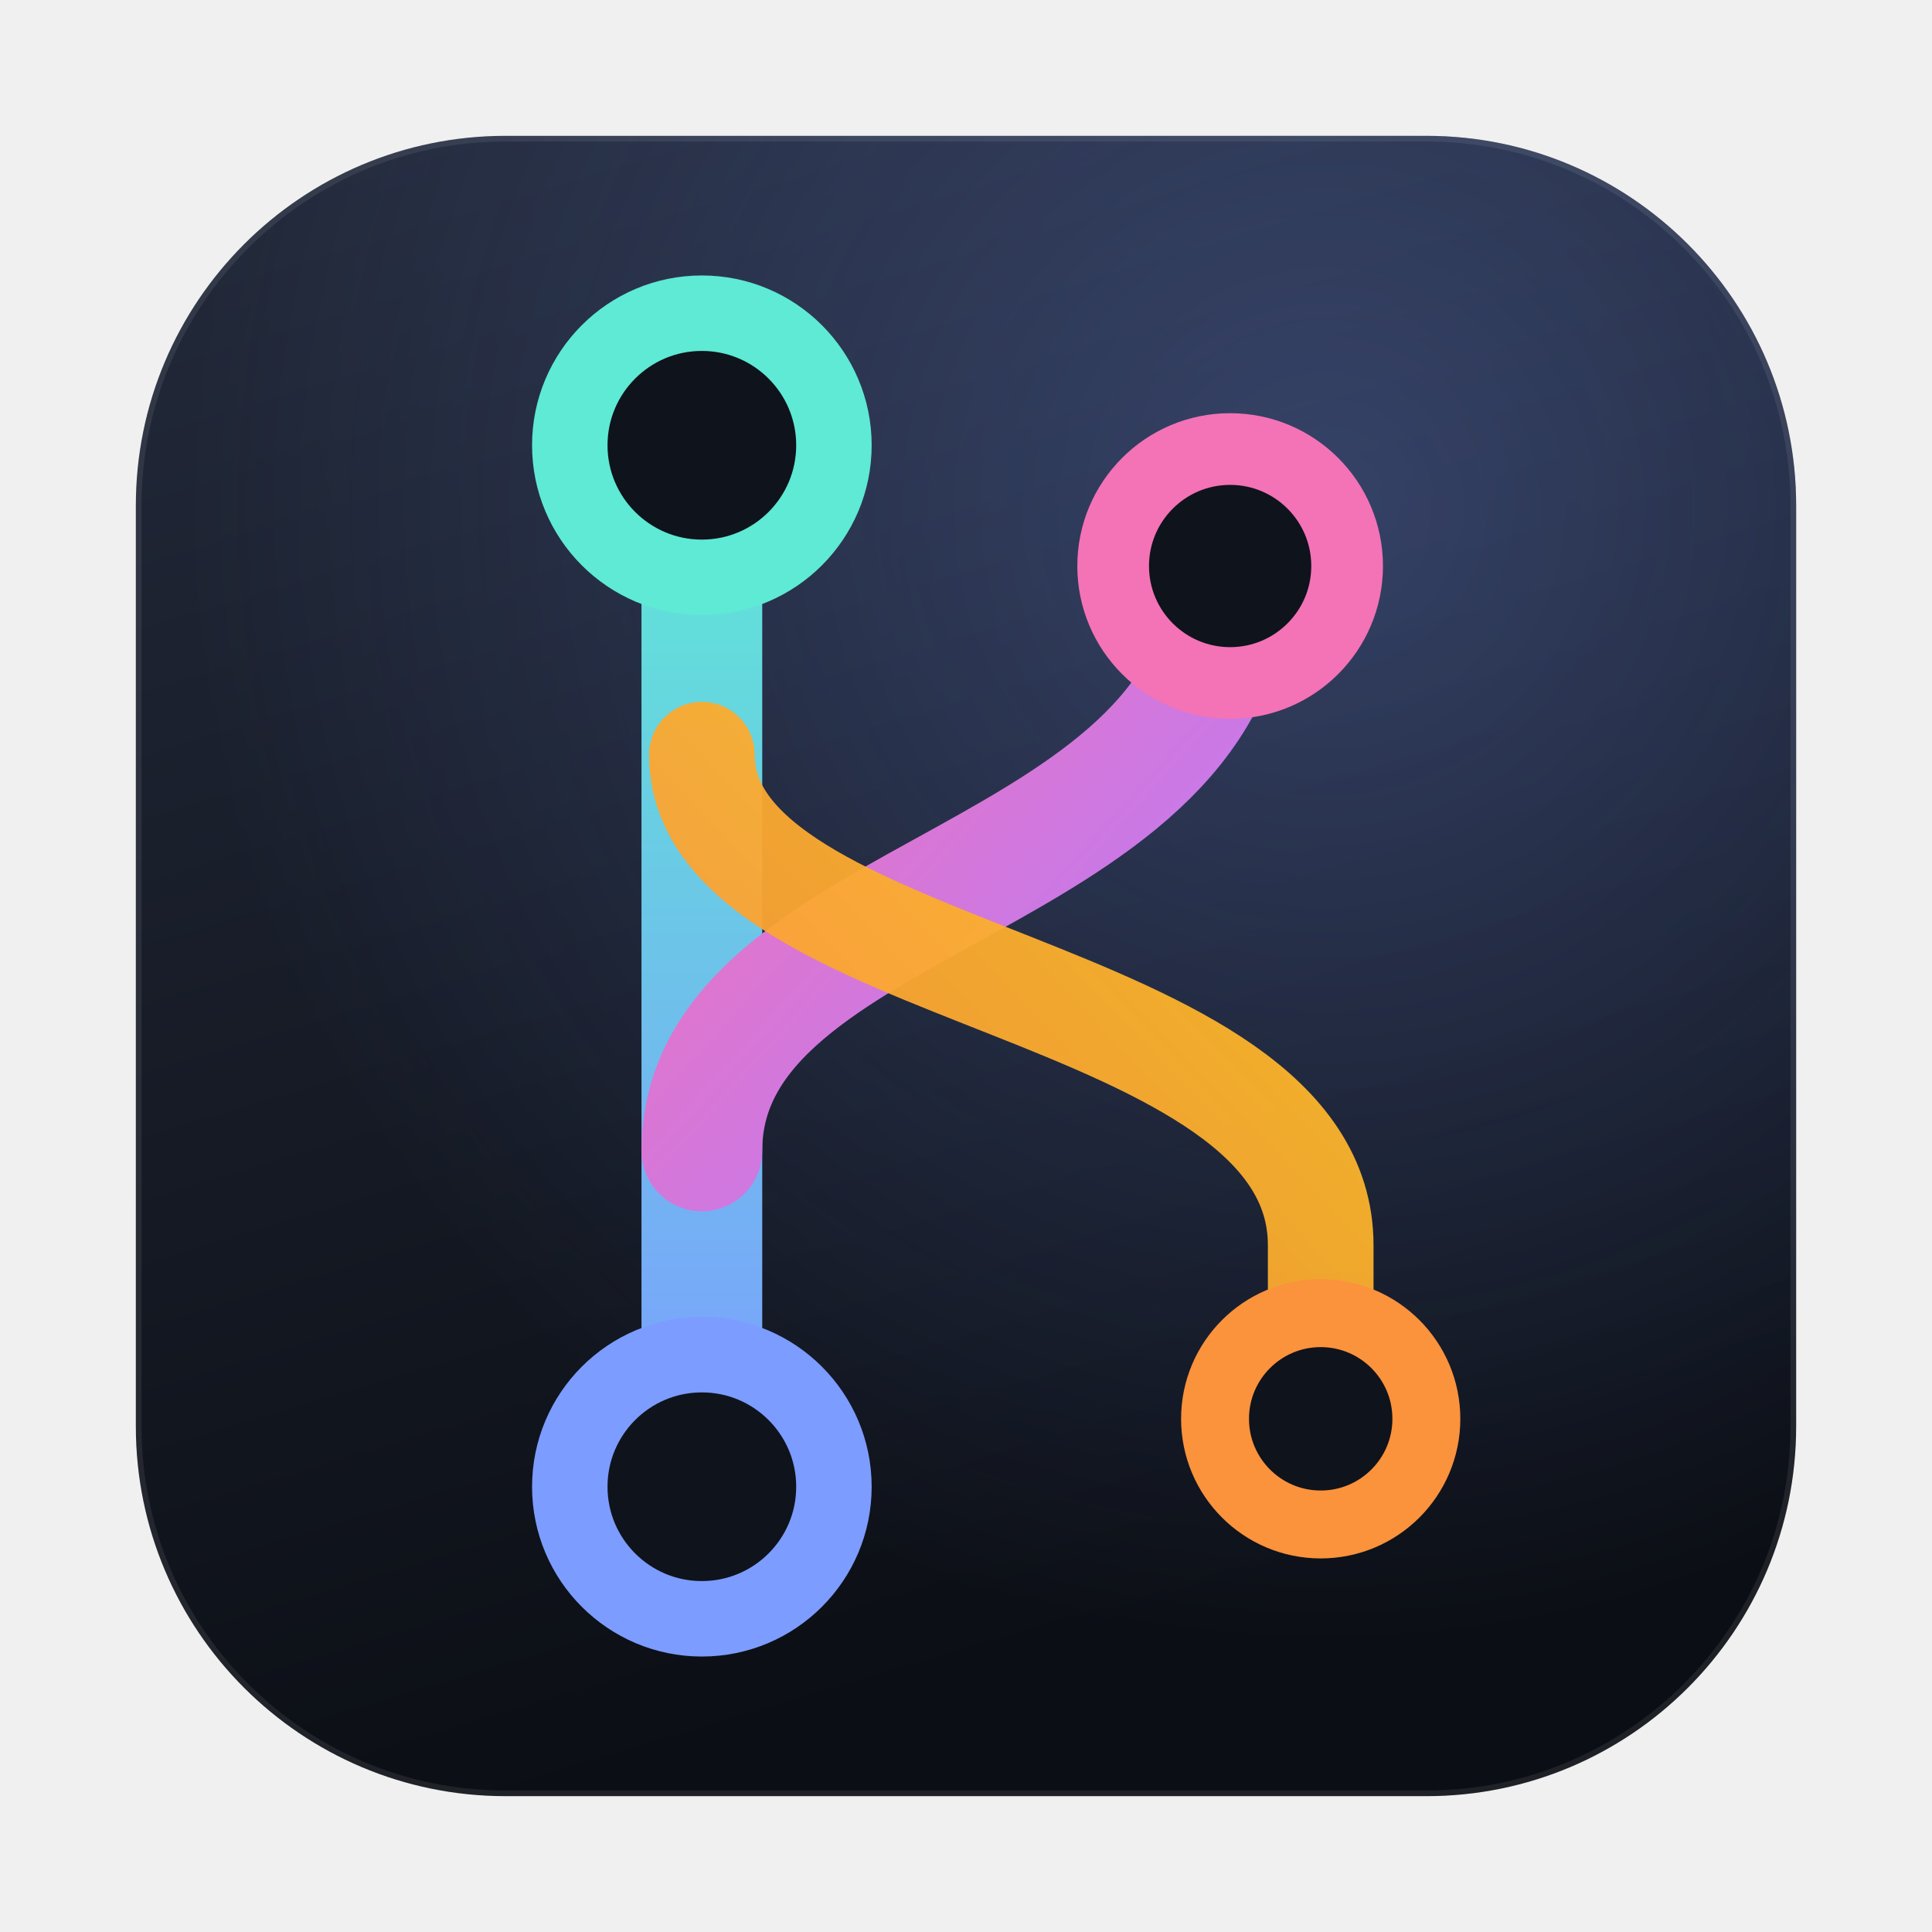
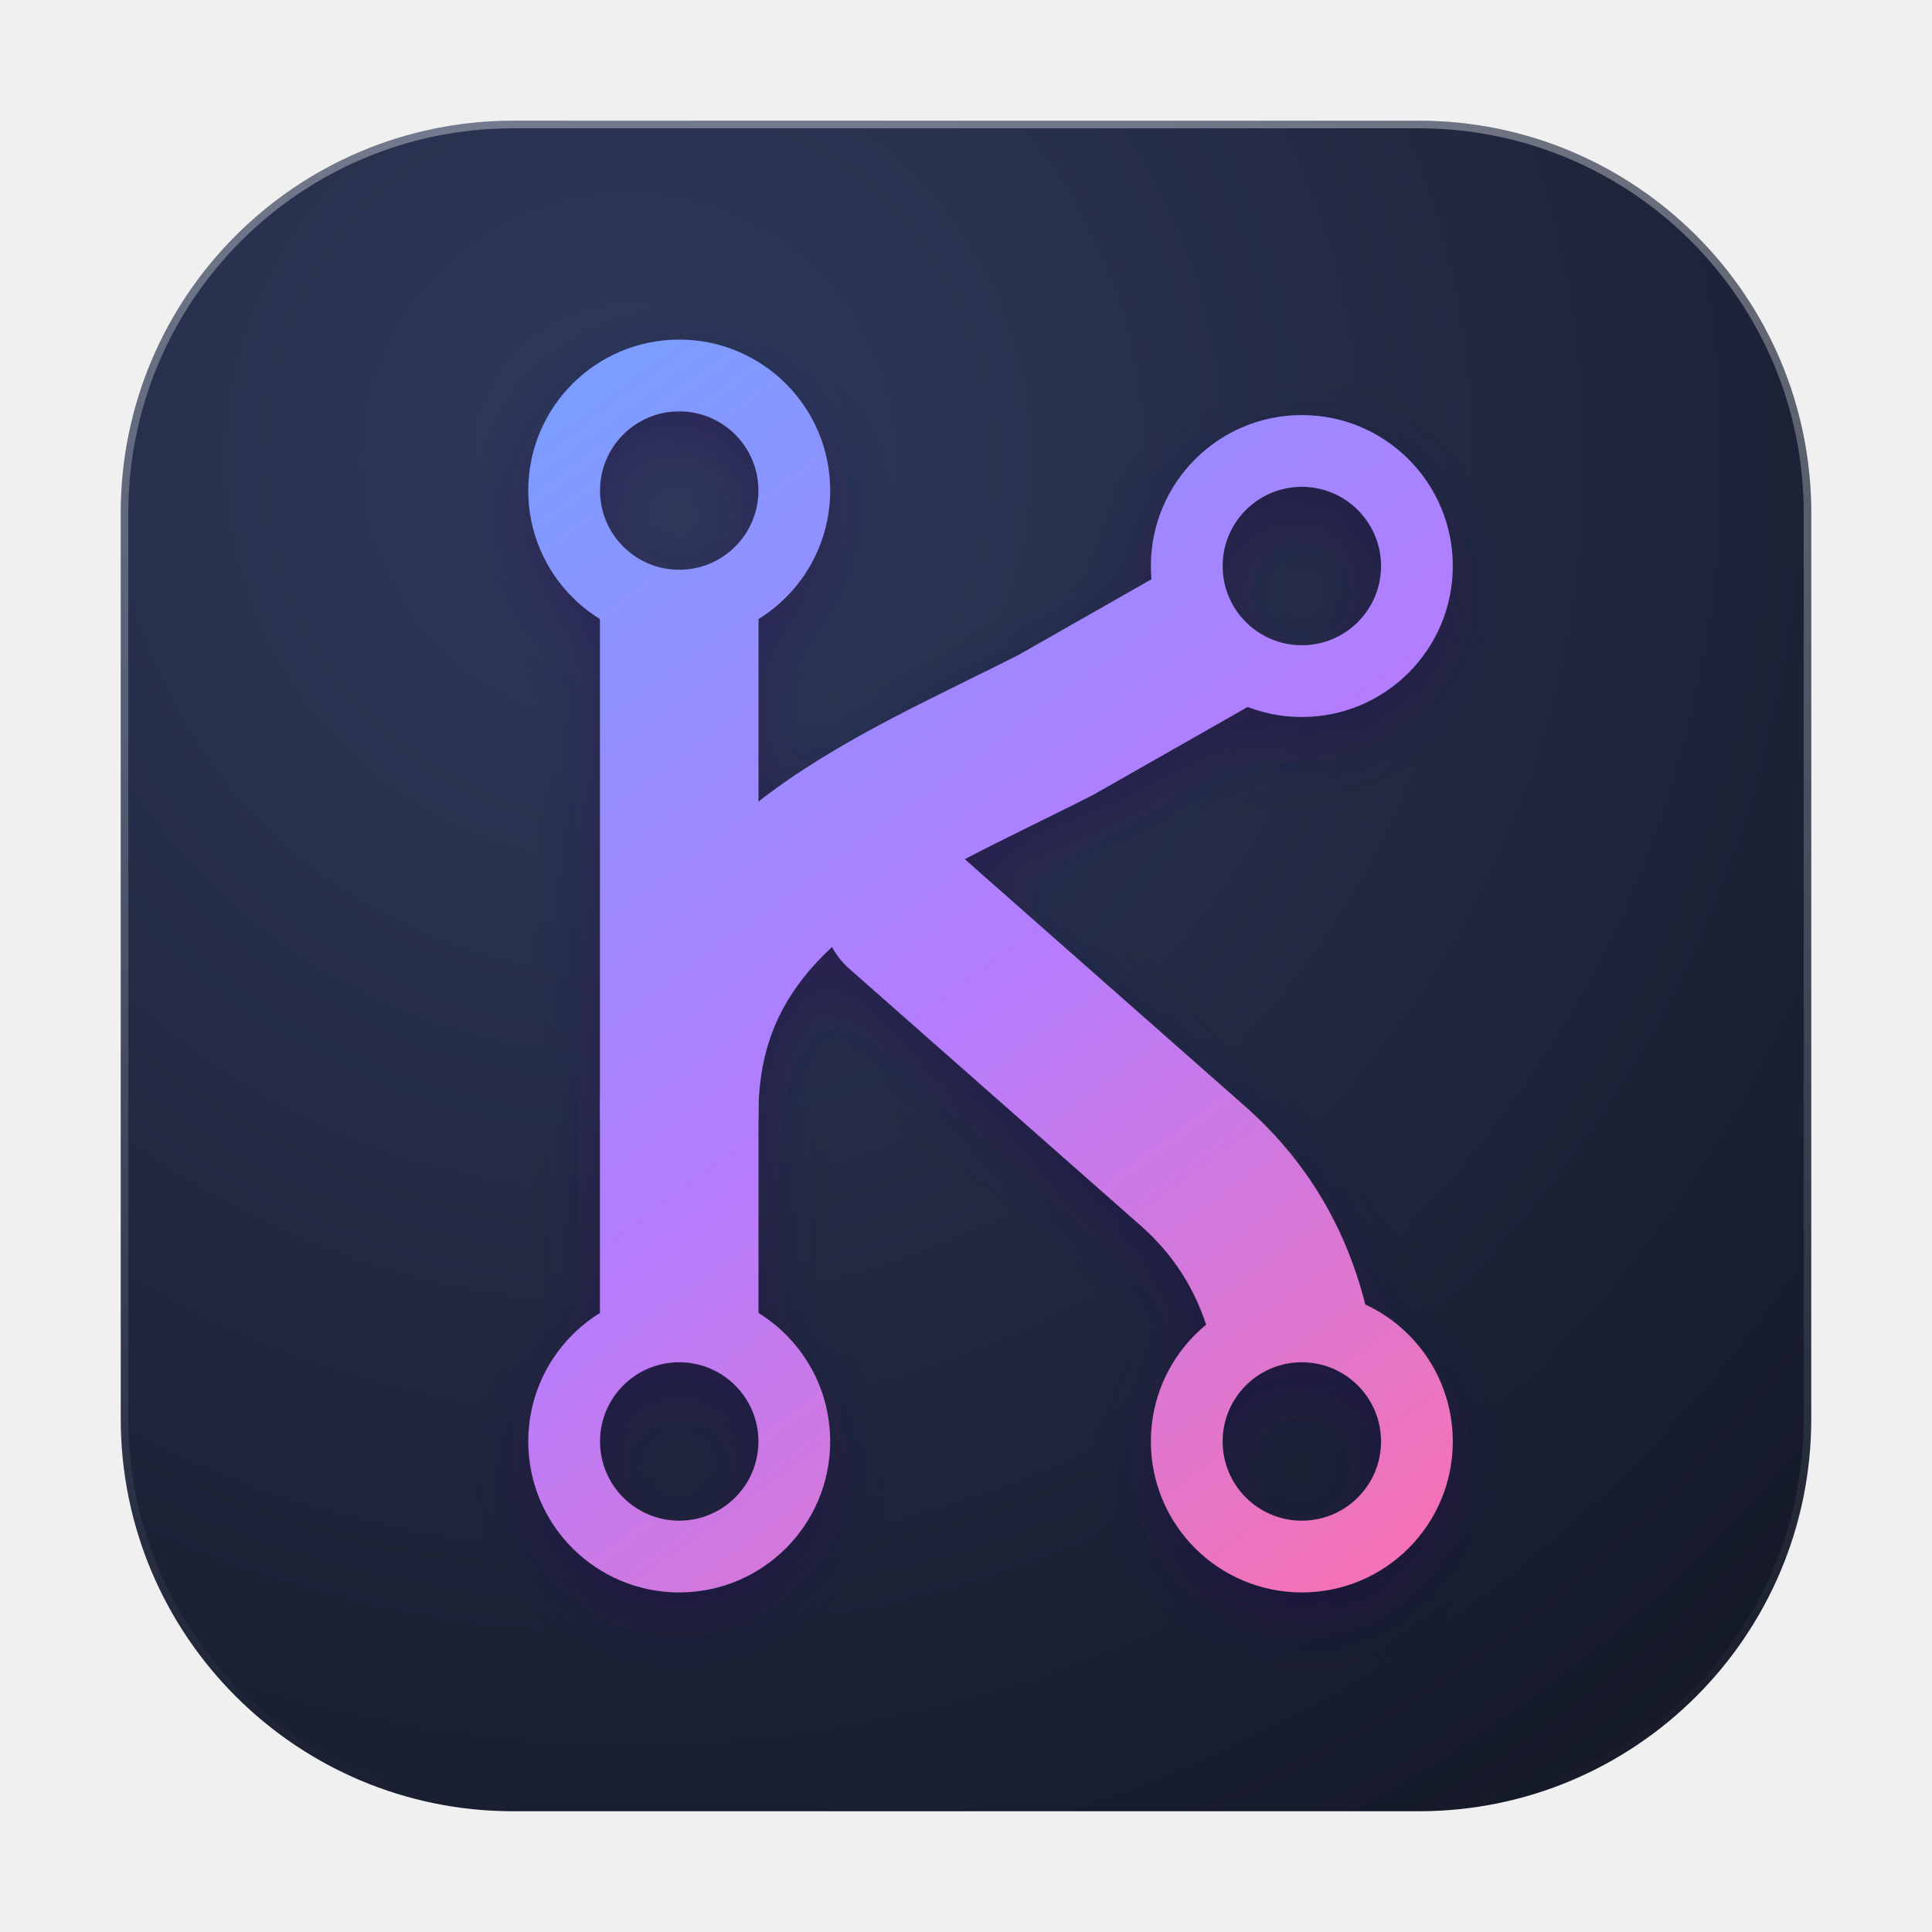
<svg xmlns="http://www.w3.org/2000/svg" viewBox="0 0 1024 1024">
  <defs>
-     <linearGradient id="bg" x1="0" y1="0" x2="0.3" y2="1">
-       <stop offset="0" stop-color="#232a3b" />
-       <stop offset="1" stop-color="#0b0e14" />
+     <linearGradient id="bg" x1="0" y1="0" x2="1" y2="1">
+       <stop offset="0" stop-color="#5b7cfa" />
+       <stop offset=".52" stop-color="#8b5cf6" />
+       <stop offset="1" stop-color="#ec4899" />
    </linearGradient>
-     <radialGradient id="glow" cx="0.72" cy="0.22" r="0.7">
-       <stop offset="0" stop-color="#7c9cff" stop-opacity="0.28" />
-       <stop offset="1" stop-color="#7c9cff" stop-opacity="0" />
+     <radialGradient id="hi" cx=".22" cy=".12" r=".85">
+       <stop offset="0" stop-color="#ffffff" stop-opacity=".30" />
+       <stop offset=".55" stop-color="#ffffff" stop-opacity="0" />
    </radialGradient>
-     <linearGradient id="laneA" gradientUnits="userSpaceOnUse" x1="372" y1="236" x2="372" y2="788">
-       <stop offset="0" stop-color="#5eead4" />
-       <stop offset="1" stop-color="#7c9cff" />
+     <linearGradient id="edge" x1="0" y1="0" x2="0" y2="1">
+       <stop offset="0" stop-color="#ffffff" stop-opacity=".35" />
+       <stop offset="1" stop-color="#ffffff" stop-opacity="0" />
    </linearGradient>
-     <linearGradient id="laneB" x1="0" y1="0" x2="1" y2="1">
-       <stop offset="0" stop-color="#f472b6" />
-       <stop offset="1" stop-color="#b47cff" />
+     <filter id="sh" x="-20%" y="-20%" width="140%" height="140%">
+       <feDropShadow dx="0" dy="14" stdDeviation="18" flood-color="#2a0f5c" flood-opacity=".35" />
+     </filter>
+     <radialGradient id="nv" cx=".3" cy=".2" r="1">
+       <stop offset="0" stop-color="#2f3a5c" />
+       <stop offset="1" stop-color="#141826" />
+     </radialGradient>
+     <linearGradient id="kg" gradientUnits="userSpaceOnUse" x1="300" y1="220" x2="740" y2="820">
+       <stop offset="0" stop-color="#7c9cff" />
+       <stop offset=".5" stop-color="#b47cff" />
+       <stop offset="1" stop-color="#f472b6" />
    </linearGradient>
-     <linearGradient id="laneC" x1="1" y1="0" x2="0" y2="1">
-       <stop offset="0" stop-color="#fbbf24" />
-       <stop offset="1" stop-color="#fb923c" />
-     </linearGradient>
+     <mask id="holes" maskUnits="userSpaceOnUse" x="0" y="0" width="1024" height="1024">
+       <rect width="1024" height="1024" fill="#fff" />
+       <circle cx="360" cy="260" r="42" fill="#000" />
+       <circle cx="690" cy="300" r="42" fill="#000" />
+       <circle cx="690" cy="764" r="42" fill="#000" />
+       <circle cx="360" cy="764" r="42" fill="#000" />
+     </mask>
  </defs>
-   <rect x="72" y="72" width="880" height="880" rx="196" fill="url(#bg)" />
-   <rect x="72" y="72" width="880" height="880" rx="196" fill="url(#glow)" />
-   <rect x="73.5" y="73.5" width="877" height="877" rx="194.5" fill="none" stroke="#ffffff" stroke-opacity="0.08" stroke-width="3" />
-   <path d="M372 236 V788" stroke="url(#laneA)" stroke-width="64" stroke-linecap="round" fill="none" />
-   <path d="M652 300 C652 470 372 470 372 610" stroke="url(#laneB)" stroke-width="64" stroke-linecap="round" fill="none" />
-   <path d="M372 400 C372 520 700 520 700 660 V740" stroke="url(#laneC)" stroke-width="56" stroke-linecap="round" fill="none" opacity="0.95" />
-   <circle cx="372" cy="236" r="70" fill="#0f131c" stroke="#5eead4" stroke-width="40" />
-   <circle cx="652" cy="300" r="62" fill="#0f131c" stroke="#f472b6" stroke-width="38" />
-   <circle cx="700" cy="752" r="56" fill="#0f131c" stroke="#fb923c" stroke-width="36" />
-   <circle cx="372" cy="788" r="70" fill="#0f131c" stroke="#7c9cff" stroke-width="40" />
+   <rect x="64" y="64" width="896" height="896" rx="208" fill="url(#nv)" />
+   <rect x="66" y="66" width="892" height="892" rx="206" fill="none" stroke="url(#edge)" stroke-width="4" />
+   <g filter="url(#sh)">
+     <g mask="url(#holes)">
+       <g stroke="url(#kg)" stroke-width="84" stroke-linecap="round" stroke-linejoin="round" fill="none">
+         <path d="M360 260V764" />
+         <path d="M360 590C360 470 470 430 560 384L690 310" />
+         <path d="M478 482L630 616C672 652 690 700 690 764" />
+       </g>
+       <g fill="url(#kg)">
+         <circle cx="360" cy="260" r="80" />
+         <circle cx="690" cy="300" r="80" />
+         <circle cx="690" cy="764" r="80" />
+         <circle cx="360" cy="764" r="80" />
+       </g>
+     </g>
+   </g>
</svg>
